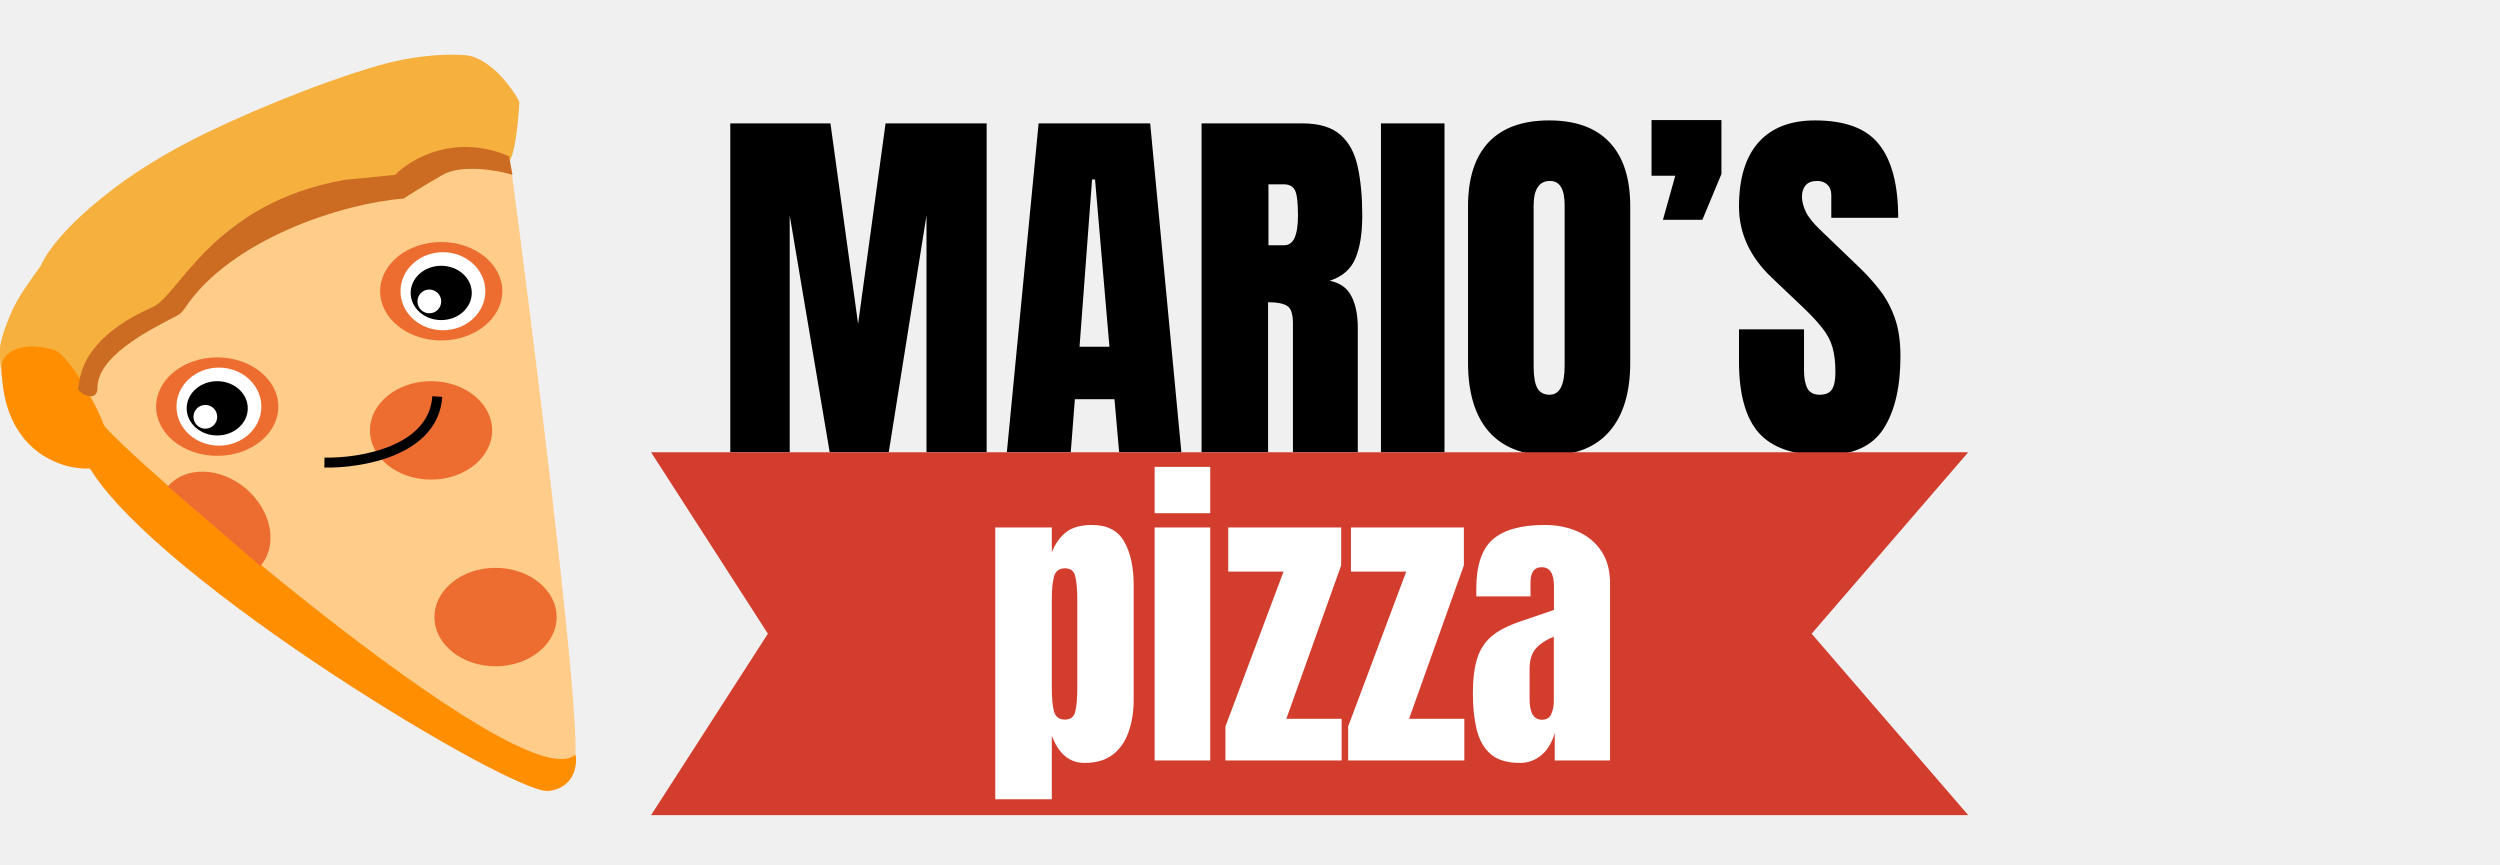
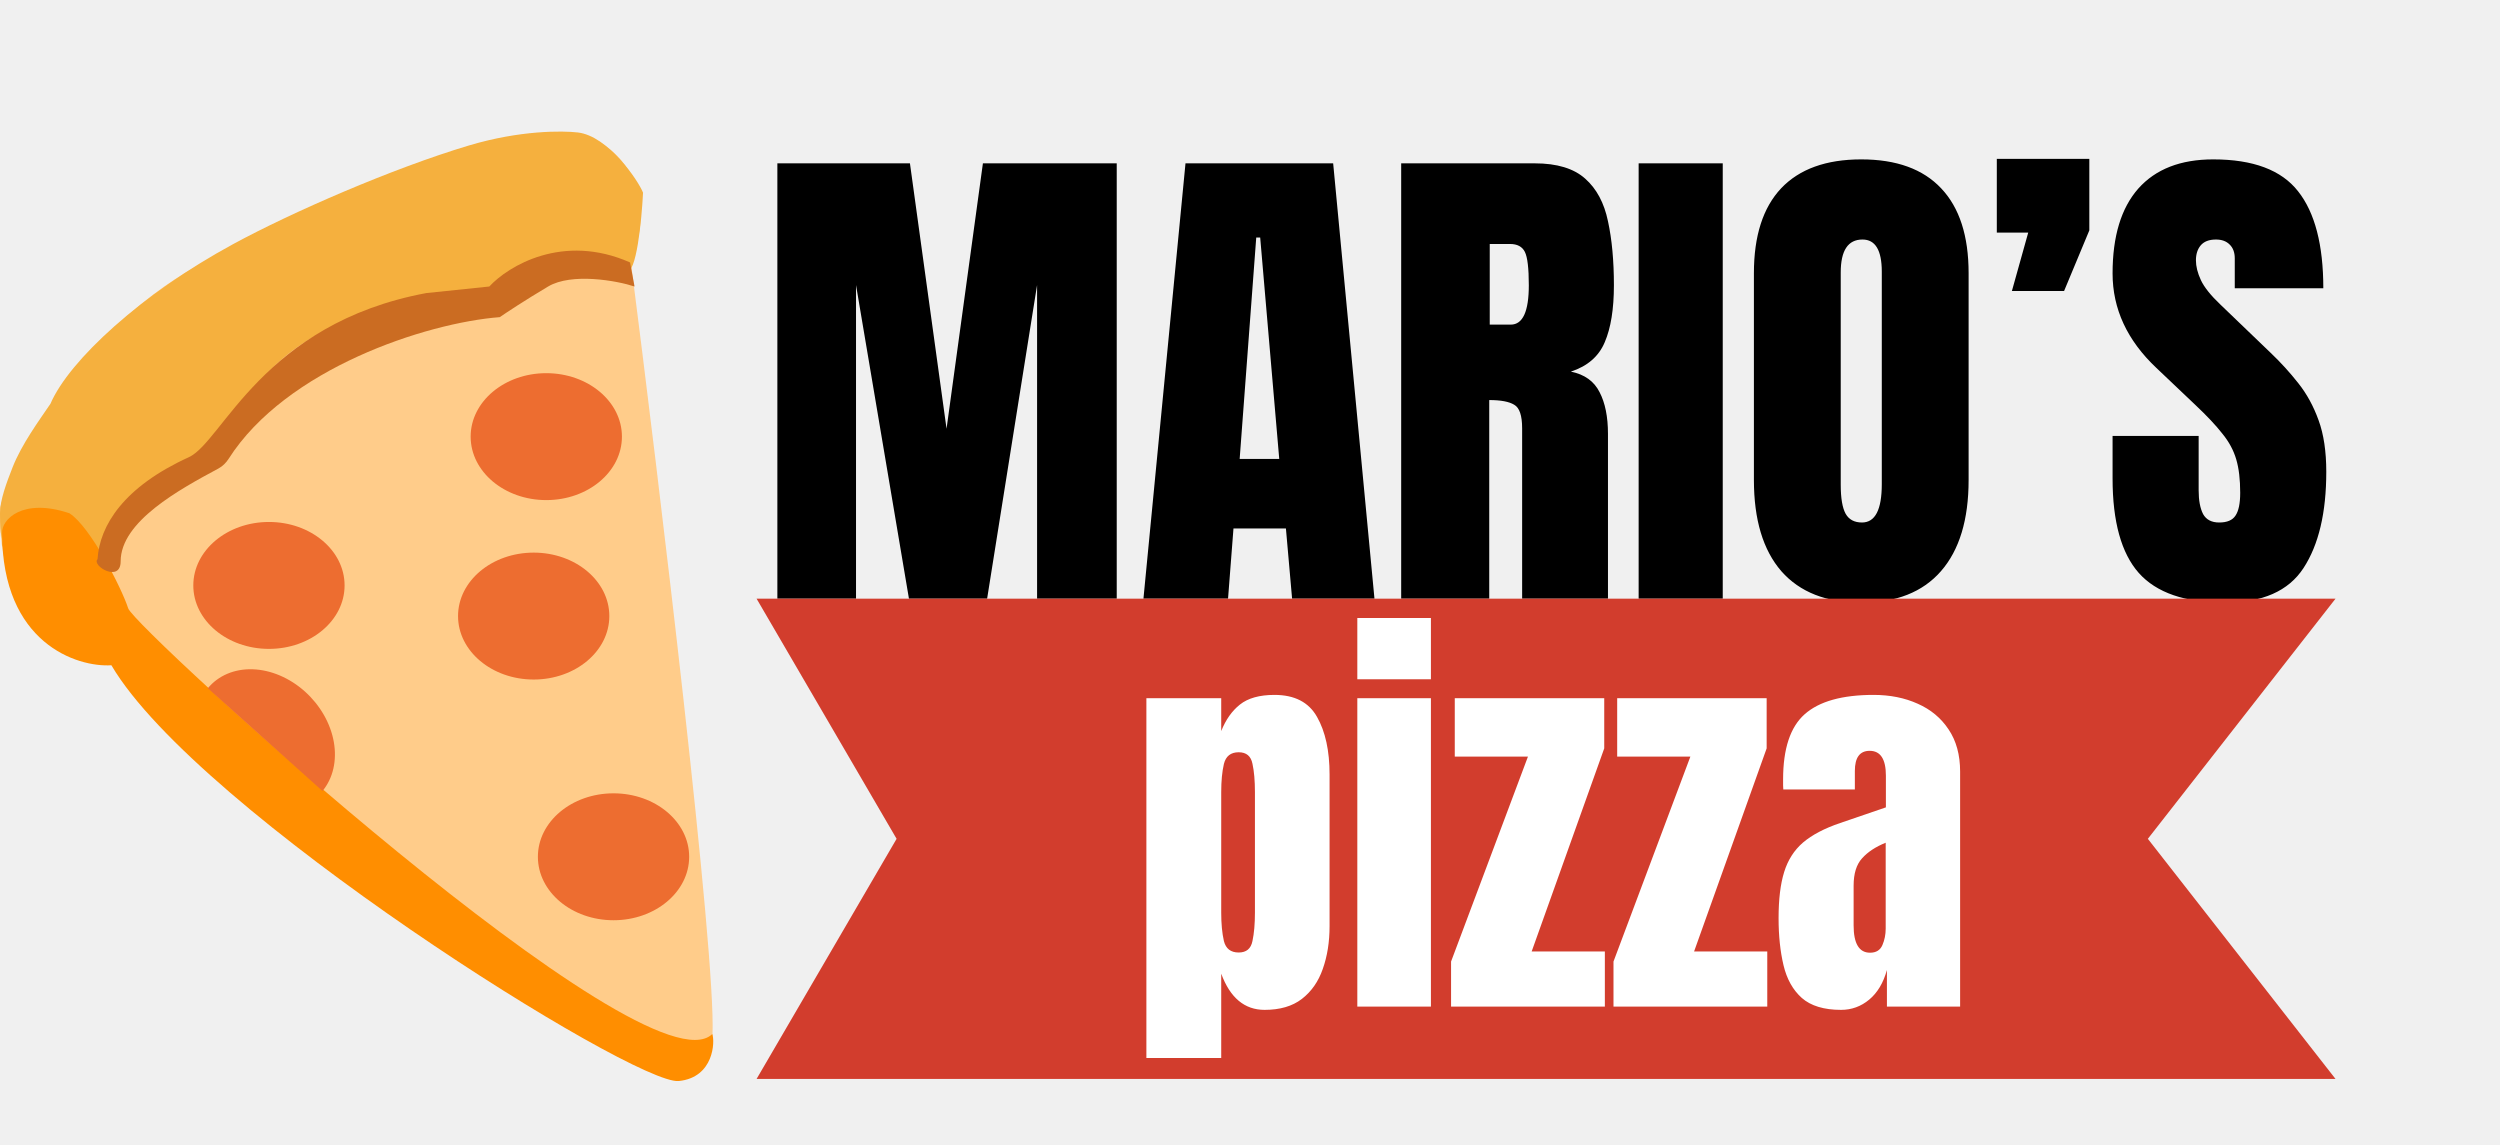
- <svg xmlns="http://www.w3.org/2000/svg" width="503" height="174" viewBox="0 0 503 174" fill="none">
-   <path d="M146.933 91V24.828H167.085L172.649 65.17L178.176 24.828H198.517V91H186.41V43.326L178.815 91H166.935L158.889 43.326V91H146.933ZM202.577 91L208.969 24.828H231.415L237.693 91H225.173L224.233 80.322H216.263L215.436 91H202.577ZM217.203 69.757H223.218L220.323 36.107H219.722L217.203 69.757ZM241.754 91V24.828H262.057C265.44 24.828 267.997 25.605 269.727 27.159C271.456 28.688 272.609 30.844 273.186 33.626C273.787 36.383 274.088 39.629 274.088 43.364C274.088 46.973 273.624 49.856 272.697 52.011C271.794 54.167 270.077 55.658 267.546 56.485C269.626 56.911 271.08 57.952 271.907 59.606C272.759 61.235 273.186 63.353 273.186 65.96V91H260.139V65.095C260.139 63.165 259.738 61.975 258.936 61.523C258.159 61.047 256.893 60.809 255.139 60.809V91H241.754ZM255.214 49.342H258.41C260.239 49.342 261.154 47.349 261.154 43.364C261.154 40.782 260.954 39.09 260.553 38.288C260.152 37.486 259.4 37.085 258.297 37.085H255.214V49.342ZM277.848 91V24.828H290.631V91H277.848ZM311.686 91.602C306.397 91.602 302.349 90.01 299.542 86.827C296.759 83.618 295.368 78.994 295.368 72.953V41.522C295.368 35.857 296.747 31.558 299.504 28.625C302.286 25.693 306.347 24.227 311.686 24.227C317.024 24.227 321.072 25.693 323.83 28.625C326.612 31.558 328.003 35.857 328.003 41.522V72.953C328.003 78.994 326.599 83.618 323.792 86.827C321.01 90.01 316.974 91.602 311.686 91.602ZM311.798 79.42C313.804 79.42 314.806 77.477 314.806 73.592V41.296C314.806 38.037 313.829 36.408 311.874 36.408C309.668 36.408 308.565 38.075 308.565 41.409V73.668C308.565 75.723 308.816 77.202 309.317 78.104C309.818 78.981 310.645 79.42 311.798 79.42ZM334.583 44.228L337.064 35.355H332.289V24.151H346.351V35.017L342.516 44.228H334.583ZM366.954 91.602C360.913 91.602 356.552 90.098 353.87 87.09C351.213 84.082 349.885 79.295 349.885 72.728V66.261H362.969V74.532C362.969 76.061 363.194 77.264 363.646 78.142C364.122 78.994 364.936 79.42 366.089 79.42C367.292 79.42 368.12 79.069 368.571 78.367C369.047 77.665 369.285 76.512 369.285 74.908C369.285 72.878 369.085 71.186 368.684 69.832C368.283 68.454 367.581 67.151 366.578 65.922C365.601 64.669 364.235 63.215 362.48 61.561L356.54 55.921C352.103 51.736 349.885 46.948 349.885 41.559C349.885 35.919 351.188 31.621 353.795 28.663C356.427 25.705 360.224 24.227 365.187 24.227C371.253 24.227 375.551 25.843 378.083 29.077C380.64 32.31 381.918 37.223 381.918 43.815H368.458V39.266C368.458 38.363 368.195 37.661 367.668 37.16C367.167 36.659 366.478 36.408 365.601 36.408C364.548 36.408 363.771 36.709 363.27 37.31C362.793 37.887 362.555 38.639 362.555 39.566C362.555 40.494 362.806 41.496 363.307 42.574C363.808 43.652 364.799 44.893 366.277 46.296L373.91 53.628C375.439 55.082 376.842 56.623 378.121 58.252C379.399 59.857 380.427 61.736 381.204 63.892C381.981 66.023 382.369 68.629 382.369 71.712C382.369 77.928 381.216 82.804 378.91 86.338C376.629 89.847 372.644 91.602 366.954 91.602Z" fill="black" />
-   <path d="M131 91H396L364.5 127.5L396 164H131L154.5 127.5L131 91Z" fill="#D23D2D" />
-   <path d="M200.25 160.812V106.125H211.625V111.125C212.312 109.396 213.26 108.052 214.469 107.094C215.698 106.115 217.448 105.625 219.719 105.625C222.781 105.625 224.938 106.74 226.188 108.969C227.458 111.198 228.094 114.115 228.094 117.719V140.781C228.094 143.177 227.75 145.344 227.062 147.281C226.396 149.198 225.333 150.719 223.875 151.844C222.438 152.948 220.552 153.5 218.219 153.5C215.177 153.5 212.979 151.667 211.625 148V160.812H200.25ZM214.281 144.781C215.448 144.781 216.146 144.198 216.375 143.031C216.625 141.865 216.75 140.427 216.75 138.719V120.406C216.75 118.677 216.625 117.24 216.375 116.094C216.146 114.927 215.448 114.344 214.281 114.344C213.073 114.344 212.323 114.938 212.031 116.125C211.76 117.292 211.625 118.719 211.625 120.406V138.719C211.625 140.406 211.76 141.844 212.031 143.031C212.323 144.198 213.073 144.781 214.281 144.781ZM232.312 103.25V93.938H243.5V103.25H232.312ZM232.312 153V106.125H243.5V153H232.312ZM246.562 153V146.156L258.25 115H247.125V106.125H269.844V113.75L258.812 144.625H269.938V153H246.562ZM271.25 153V146.156L282.938 115H271.812V106.125H294.531V113.75L283.5 144.625H294.625V153H271.25ZM305.844 153.5C303.24 153.5 301.25 152.896 299.875 151.688C298.521 150.479 297.594 148.823 297.094 146.719C296.594 144.615 296.344 142.229 296.344 139.562C296.344 136.708 296.625 134.375 297.188 132.562C297.75 130.729 298.708 129.229 300.062 128.062C301.438 126.896 303.323 125.906 305.719 125.094L312.656 122.719V117.906C312.656 115.385 311.833 114.125 310.188 114.125C308.688 114.125 307.938 115.146 307.938 117.188V120H297.062C297.042 119.833 297.031 119.625 297.031 119.375C297.031 119.104 297.031 118.802 297.031 118.469C297.031 113.802 298.125 110.5 300.312 108.562C302.521 106.604 306.01 105.625 310.781 105.625C313.281 105.625 315.521 106.073 317.5 106.969C319.479 107.844 321.042 109.146 322.188 110.875C323.354 112.604 323.938 114.74 323.938 117.281V153H312.812V147.438C312.271 149.396 311.375 150.896 310.125 151.938C308.875 152.979 307.448 153.5 305.844 153.5ZM310.25 144.812C311.167 144.812 311.792 144.427 312.125 143.656C312.458 142.885 312.625 142.052 312.625 141.156V128.094C311.083 128.719 309.885 129.51 309.031 130.469C308.177 131.406 307.75 132.792 307.75 134.625V140.656C307.75 143.427 308.583 144.812 310.25 144.812Z" fill="white" />
-   <path d="M17.453 92.471C71.263 145.462 103.381 156.888 112.713 155.978L115.064 154.881L115.786 151.881C116.333 139.043 107.137 65.953 102.47 31.012C106.841 21.452 101.56 15.193 98.373 13.258C89.154 6.088 59.45 18.379 33.842 31.012C13.356 41.119 2.771 60.945 0.04 69.595C-0.78 86.803 11.307 92.016 17.453 92.471Z" fill="#FFCC8A" />
-   <path d="M31.77 61.847C24.395 63.486 17.999 73.001 15.722 77.553C15.722 76.187 13.999 71.571 6.845 71.571C4.383 71.571 1.13967e-06 78.058 0.341 74.985C0.433 74.165 0 74.644 0 70.547C0 68.498 1.064 65.778 2.049 63.376C3.533 59.754 6.388 56.035 8.194 53.475C11.267 46.647 23.003 36.309 37.899 28.55C47.463 23.569 63.773 16.747 76.14 13.185C84.525 10.771 91.412 10.861 93.895 11.137C98.812 11.684 103.699 18.599 104.496 20.533C104.268 24.858 103.403 33.371 101.764 32.825C92.204 27.362 90.838 33.508 79.229 35.556C35.867 39.654 40.989 59.798 31.77 61.847Z" fill="#F5B03E" />
-   <path d="M0.342 73.619C0.342 90.828 12.525 94.61 18.102 94.268C32.1 117.144 103.119 159.824 110.289 159.141C116.025 158.595 116.202 152.946 115.747 151.808C105.162 161.71 21.857 88.464 20.833 85.391C19.809 82.318 14.682 72.595 11.268 70.546C3.619 68.088 0.228 71.571 0.342 73.619Z" fill="#FF8E00" />
-   <path d="M30.685 61.806C20.062 66.453 16.191 72.482 15.85 77.717C14.826 78.741 19.606 81.473 19.606 78.058C19.606 71.796 29.292 66.771 35.536 63.55C36.19 63.213 36.729 62.699 37.135 62.085C46.431 48.03 69.194 40.845 81.218 39.954C82.242 39.271 85.247 37.359 89.071 35.174C92.895 32.989 100.268 34.263 103.114 35.174L102.387 31.418C91.461 26.774 82.583 31.987 79.51 35.174L69.267 36.198C42.635 40.978 36.148 59.416 30.685 61.806Z" fill="#CB6C22" />
-   <ellipse cx="88.773" cy="58.596" rx="12.292" ry="9.902" fill="#ED6D30" />
-   <ellipse cx="99.699" cy="124.152" rx="12.292" ry="9.902" fill="#ED6D30" />
-   <ellipse cx="86.725" cy="86.594" rx="12.292" ry="9.902" fill="#ED6D30" />
-   <path d="M52.408 113.89C53.256 112.904 53.855 111.721 54.17 110.407C54.485 109.094 54.511 107.676 54.245 106.234C53.98 104.793 53.428 103.356 52.623 102.006C51.817 100.657 50.772 99.42 49.549 98.367C48.325 97.314 46.946 96.466 45.491 95.871C44.036 95.275 42.533 94.944 41.069 94.897C39.604 94.849 38.206 95.086 36.954 95.594C35.702 96.102 34.621 96.87 33.773 97.856L43.09 105.873L52.408 113.89Z" fill="#ED6D30" />
-   <ellipse cx="43.704" cy="81.814" rx="12.292" ry="9.902" fill="#ED6D30" />
-   <ellipse cx="89.115" cy="58.596" rx="8.536" ry="7.853" fill="white" />
-   <ellipse cx="88.773" cy="58.937" rx="6.146" ry="5.463" fill="black" />
-   <circle cx="86.383" cy="60.645" r="2.39" fill="white" />
-   <path d="M65.272 93.072C72.536 93.229 87.248 90.79 87.984 79.784" stroke="black" stroke-width="2" />
-   <ellipse cx="44.045" cy="81.814" rx="8.536" ry="7.853" fill="white" />
-   <ellipse cx="43.704" cy="82.155" rx="6.146" ry="5.463" fill="black" />
-   <circle cx="41.314" cy="83.862" r="2.39" fill="white" />
+ <svg xmlns="http://www.w3.org/2000/svg" width="380" height="174" viewBox="0 0 380 174" fill="none">
+   <path d="M118.159 91V24.828H138.311L143.875 65.17L149.402 24.828H169.743V91H157.636V43.326L150.042 91H138.161L130.115 43.326V91H118.159ZM173.803 91L180.195 24.828H202.641L208.919 91H196.399L195.459 80.322H187.489L186.662 91H173.803ZM188.429 69.757H194.444L191.549 36.107H190.948L188.429 69.757ZM212.98 91V24.828H233.283C236.667 24.828 239.223 25.605 240.953 27.159C242.682 28.688 243.835 30.844 244.412 33.626C245.013 36.383 245.314 39.629 245.314 43.364C245.314 46.973 244.85 49.856 243.923 52.011C243.021 54.167 241.304 55.658 238.772 56.485C240.852 56.911 242.306 57.952 243.133 59.606C243.986 61.235 244.412 63.353 244.412 65.96V91H231.365V65.095C231.365 63.165 230.964 61.975 230.162 61.523C229.385 61.047 228.119 60.809 226.365 60.809V91H212.98ZM226.44 49.342H229.636C231.465 49.342 232.38 47.349 232.38 43.364C232.38 40.782 232.18 39.09 231.779 38.288C231.378 37.486 230.626 37.085 229.523 37.085H226.44V49.342ZM249.074 91V24.828H261.857V91H249.074ZM282.912 91.602C277.623 91.602 273.575 90.01 270.768 86.827C267.985 83.618 266.594 78.994 266.594 72.953V41.522C266.594 35.857 267.973 31.558 270.73 28.625C273.512 25.693 277.573 24.227 282.912 24.227C288.25 24.227 292.299 25.693 295.056 28.625C297.838 31.558 299.229 35.857 299.229 41.522V72.953C299.229 78.994 297.825 83.618 295.018 86.827C292.236 90.01 288.2 91.602 282.912 91.602ZM283.024 79.42C285.03 79.42 286.032 77.477 286.032 73.592V41.296C286.032 38.037 285.055 36.408 283.1 36.408C280.894 36.408 279.791 38.075 279.791 41.409V73.668C279.791 75.723 280.042 77.202 280.543 78.104C281.044 78.981 281.871 79.42 283.024 79.42ZM305.809 44.228L308.29 35.355H303.515V24.151H317.577V35.017L313.742 44.228H305.809ZM338.18 91.602C332.139 91.602 327.778 90.098 325.096 87.09C322.439 84.082 321.111 79.295 321.111 72.728V66.261H334.195V74.532C334.195 76.061 334.42 77.264 334.872 78.142C335.348 78.994 336.162 79.42 337.315 79.42C338.519 79.42 339.346 79.069 339.797 78.367C340.273 77.665 340.511 76.512 340.511 74.908C340.511 72.878 340.311 71.186 339.91 69.832C339.509 68.454 338.807 67.151 337.804 65.922C336.827 64.669 335.461 63.215 333.706 61.561L327.766 55.921C323.329 51.736 321.111 46.948 321.111 41.559C321.111 35.919 322.414 31.621 325.021 28.663C327.653 25.705 331.45 24.227 336.413 24.227C342.479 24.227 346.778 25.843 349.309 29.077C351.866 32.31 353.144 37.223 353.144 43.815H339.684V39.266C339.684 38.363 339.421 37.661 338.895 37.16C338.393 36.659 337.704 36.408 336.827 36.408C335.774 36.408 334.997 36.709 334.496 37.31C334.019 37.887 333.781 38.639 333.781 39.566C333.781 40.494 334.032 41.496 334.533 42.574C335.035 43.652 336.025 44.893 337.503 46.296L345.136 53.628C346.665 55.082 348.068 56.623 349.347 58.252C350.625 59.857 351.653 61.736 352.43 63.892C353.207 66.023 353.595 68.629 353.595 71.712C353.595 77.928 352.442 82.804 350.136 86.338C347.855 89.847 343.87 91.602 338.18 91.602Z" fill="black" />
+   <path d="M115 91H355L326.472 127.5L355 164H115L136.283 127.5L115 91Z" fill="#D23D2D" />
+   <path d="M174.25 160.812V106.125H185.625V111.125C186.312 109.396 187.26 108.052 188.469 107.094C189.698 106.115 191.448 105.625 193.719 105.625C196.781 105.625 198.938 106.74 200.188 108.969C201.458 111.198 202.094 114.115 202.094 117.719V140.781C202.094 143.177 201.75 145.344 201.062 147.281C200.396 149.198 199.333 150.719 197.875 151.844C196.438 152.948 194.552 153.5 192.219 153.5C189.177 153.5 186.979 151.667 185.625 148V160.812H174.25ZM188.281 144.781C189.448 144.781 190.146 144.198 190.375 143.031C190.625 141.865 190.75 140.427 190.75 138.719V120.406C190.75 118.677 190.625 117.24 190.375 116.094C190.146 114.927 189.448 114.344 188.281 114.344C187.073 114.344 186.323 114.938 186.031 116.125C185.76 117.292 185.625 118.719 185.625 120.406V138.719C185.625 140.406 185.76 141.844 186.031 143.031C186.323 144.198 187.073 144.781 188.281 144.781ZM206.312 103.25V93.938H217.5V103.25H206.312ZM206.312 153V106.125H217.5V153H206.312ZM220.562 153V146.156L232.25 115H221.125V106.125H243.844V113.75L232.812 144.625H243.938V153H220.562ZM245.25 153V146.156L256.938 115H245.812V106.125H268.531V113.75L257.5 144.625H268.625V153H245.25ZM279.844 153.5C277.24 153.5 275.25 152.896 273.875 151.688C272.521 150.479 271.594 148.823 271.094 146.719C270.594 144.615 270.344 142.229 270.344 139.562C270.344 136.708 270.625 134.375 271.188 132.562C271.75 130.729 272.708 129.229 274.062 128.062C275.438 126.896 277.323 125.906 279.719 125.094L286.656 122.719V117.906C286.656 115.385 285.833 114.125 284.188 114.125C282.688 114.125 281.938 115.146 281.938 117.188V120H271.062C271.042 119.833 271.031 119.625 271.031 119.375C271.031 119.104 271.031 118.802 271.031 118.469C271.031 113.802 272.125 110.5 274.312 108.562C276.521 106.604 280.01 105.625 284.781 105.625C287.281 105.625 289.521 106.073 291.5 106.969C293.479 107.844 295.042 109.146 296.188 110.875C297.354 112.604 297.938 114.74 297.938 117.281V153H286.812V147.438C286.271 149.396 285.375 150.896 284.125 151.938C282.875 152.979 281.448 153.5 279.844 153.5ZM284.25 144.812C285.167 144.812 285.792 144.427 286.125 143.656C286.458 142.885 286.625 142.052 286.625 141.156V128.094C285.083 128.719 283.885 129.51 283.031 130.469C282.177 131.406 281.75 132.792 281.75 134.625V140.656C281.75 143.427 282.583 144.812 284.25 144.812Z" fill="white" />
+   <path d="M16.325 99.368C66.658 150.99 96.7 162.122 105.43 161.235L107.628 160.167L108.304 157.244C108.815 144.737 100.213 73.534 95.849 39.496C99.936 30.182 94.997 24.084 92.016 22.199C83.393 15.214 55.608 27.189 31.655 39.496C12.493 49.341 2.592 68.656 0.037 77.082C-0.729 93.846 10.576 98.924 16.325 99.368Z" fill="#FFCC8A" />
+   <path d="M29.717 69.534C22.818 71.131 16.835 80.4 14.706 84.835C14.706 83.505 13.094 79.007 6.403 79.007C4.1 79.007 1.06602e-06 85.327 0.319 82.334C0.405 81.535 0 82.001 0 78.009C0 76.014 0.996 73.364 1.916 71.024C3.305 67.496 5.975 63.872 7.665 61.379C10.539 54.726 21.516 44.656 35.45 37.097C44.396 32.244 59.651 25.598 71.22 22.129C79.063 19.777 85.504 19.865 87.827 20.134C92.426 20.666 96.998 27.402 97.743 29.287C97.53 33.5 96.721 41.794 95.188 41.262C86.246 35.94 84.968 41.927 74.109 43.923C33.549 47.914 38.34 67.539 29.717 69.534Z" fill="#F5B03E" />
+   <path d="M0.319 81.003C0.319 97.767 11.715 101.452 16.931 101.119C30.026 123.405 96.455 164.983 103.161 164.317C108.527 163.785 108.692 158.282 108.266 157.174C98.366 166.82 20.444 95.465 19.486 92.471C18.528 89.477 13.733 80.005 10.539 78.01C3.385 75.615 0.213 79.007 0.319 81.003Z" fill="#FF8E00" />
+   <path d="M28.702 69.494C18.765 74.022 15.145 79.894 14.825 84.994C13.867 85.992 18.339 88.653 18.339 85.327C18.339 79.247 27.339 74.364 33.181 71.225C33.831 70.876 34.362 70.351 34.759 69.729C43.469 56.061 64.733 49.073 75.969 48.206C76.927 47.541 79.737 45.678 83.314 43.55C86.891 41.421 93.788 42.663 96.45 43.55L95.77 39.891C85.55 35.367 77.246 40.445 74.372 43.55L64.791 44.547C39.88 49.204 33.812 67.166 28.702 69.494Z" fill="#CB6C22" />
+   <ellipse cx="83.036" cy="66.368" rx="11.497" ry="9.646" fill="#ED6D30" />
+   <ellipse cx="93.256" cy="130.231" rx="11.497" ry="9.646" fill="#ED6D30" />
+   <ellipse cx="81.12" cy="93.643" rx="11.497" ry="9.646" fill="#ED6D30" />
+   <path d="M49.021 120.233C49.814 119.273 50.374 118.12 50.669 116.841C50.964 115.561 50.988 114.18 50.74 112.775C50.492 111.371 49.976 109.972 49.222 108.657C48.468 107.342 47.491 106.137 46.347 105.111C45.202 104.086 43.913 103.259 42.552 102.679C41.191 102.099 39.785 101.777 38.415 101.73C37.044 101.684 35.737 101.915 34.566 102.41C33.395 102.904 32.384 103.653 31.591 104.613L40.306 112.423L49.021 120.233Z" fill="#ED6D30" />
+   <ellipse cx="40.88" cy="88.985" rx="11.497" ry="9.646" fill="#ED6D30" />
</svg>
